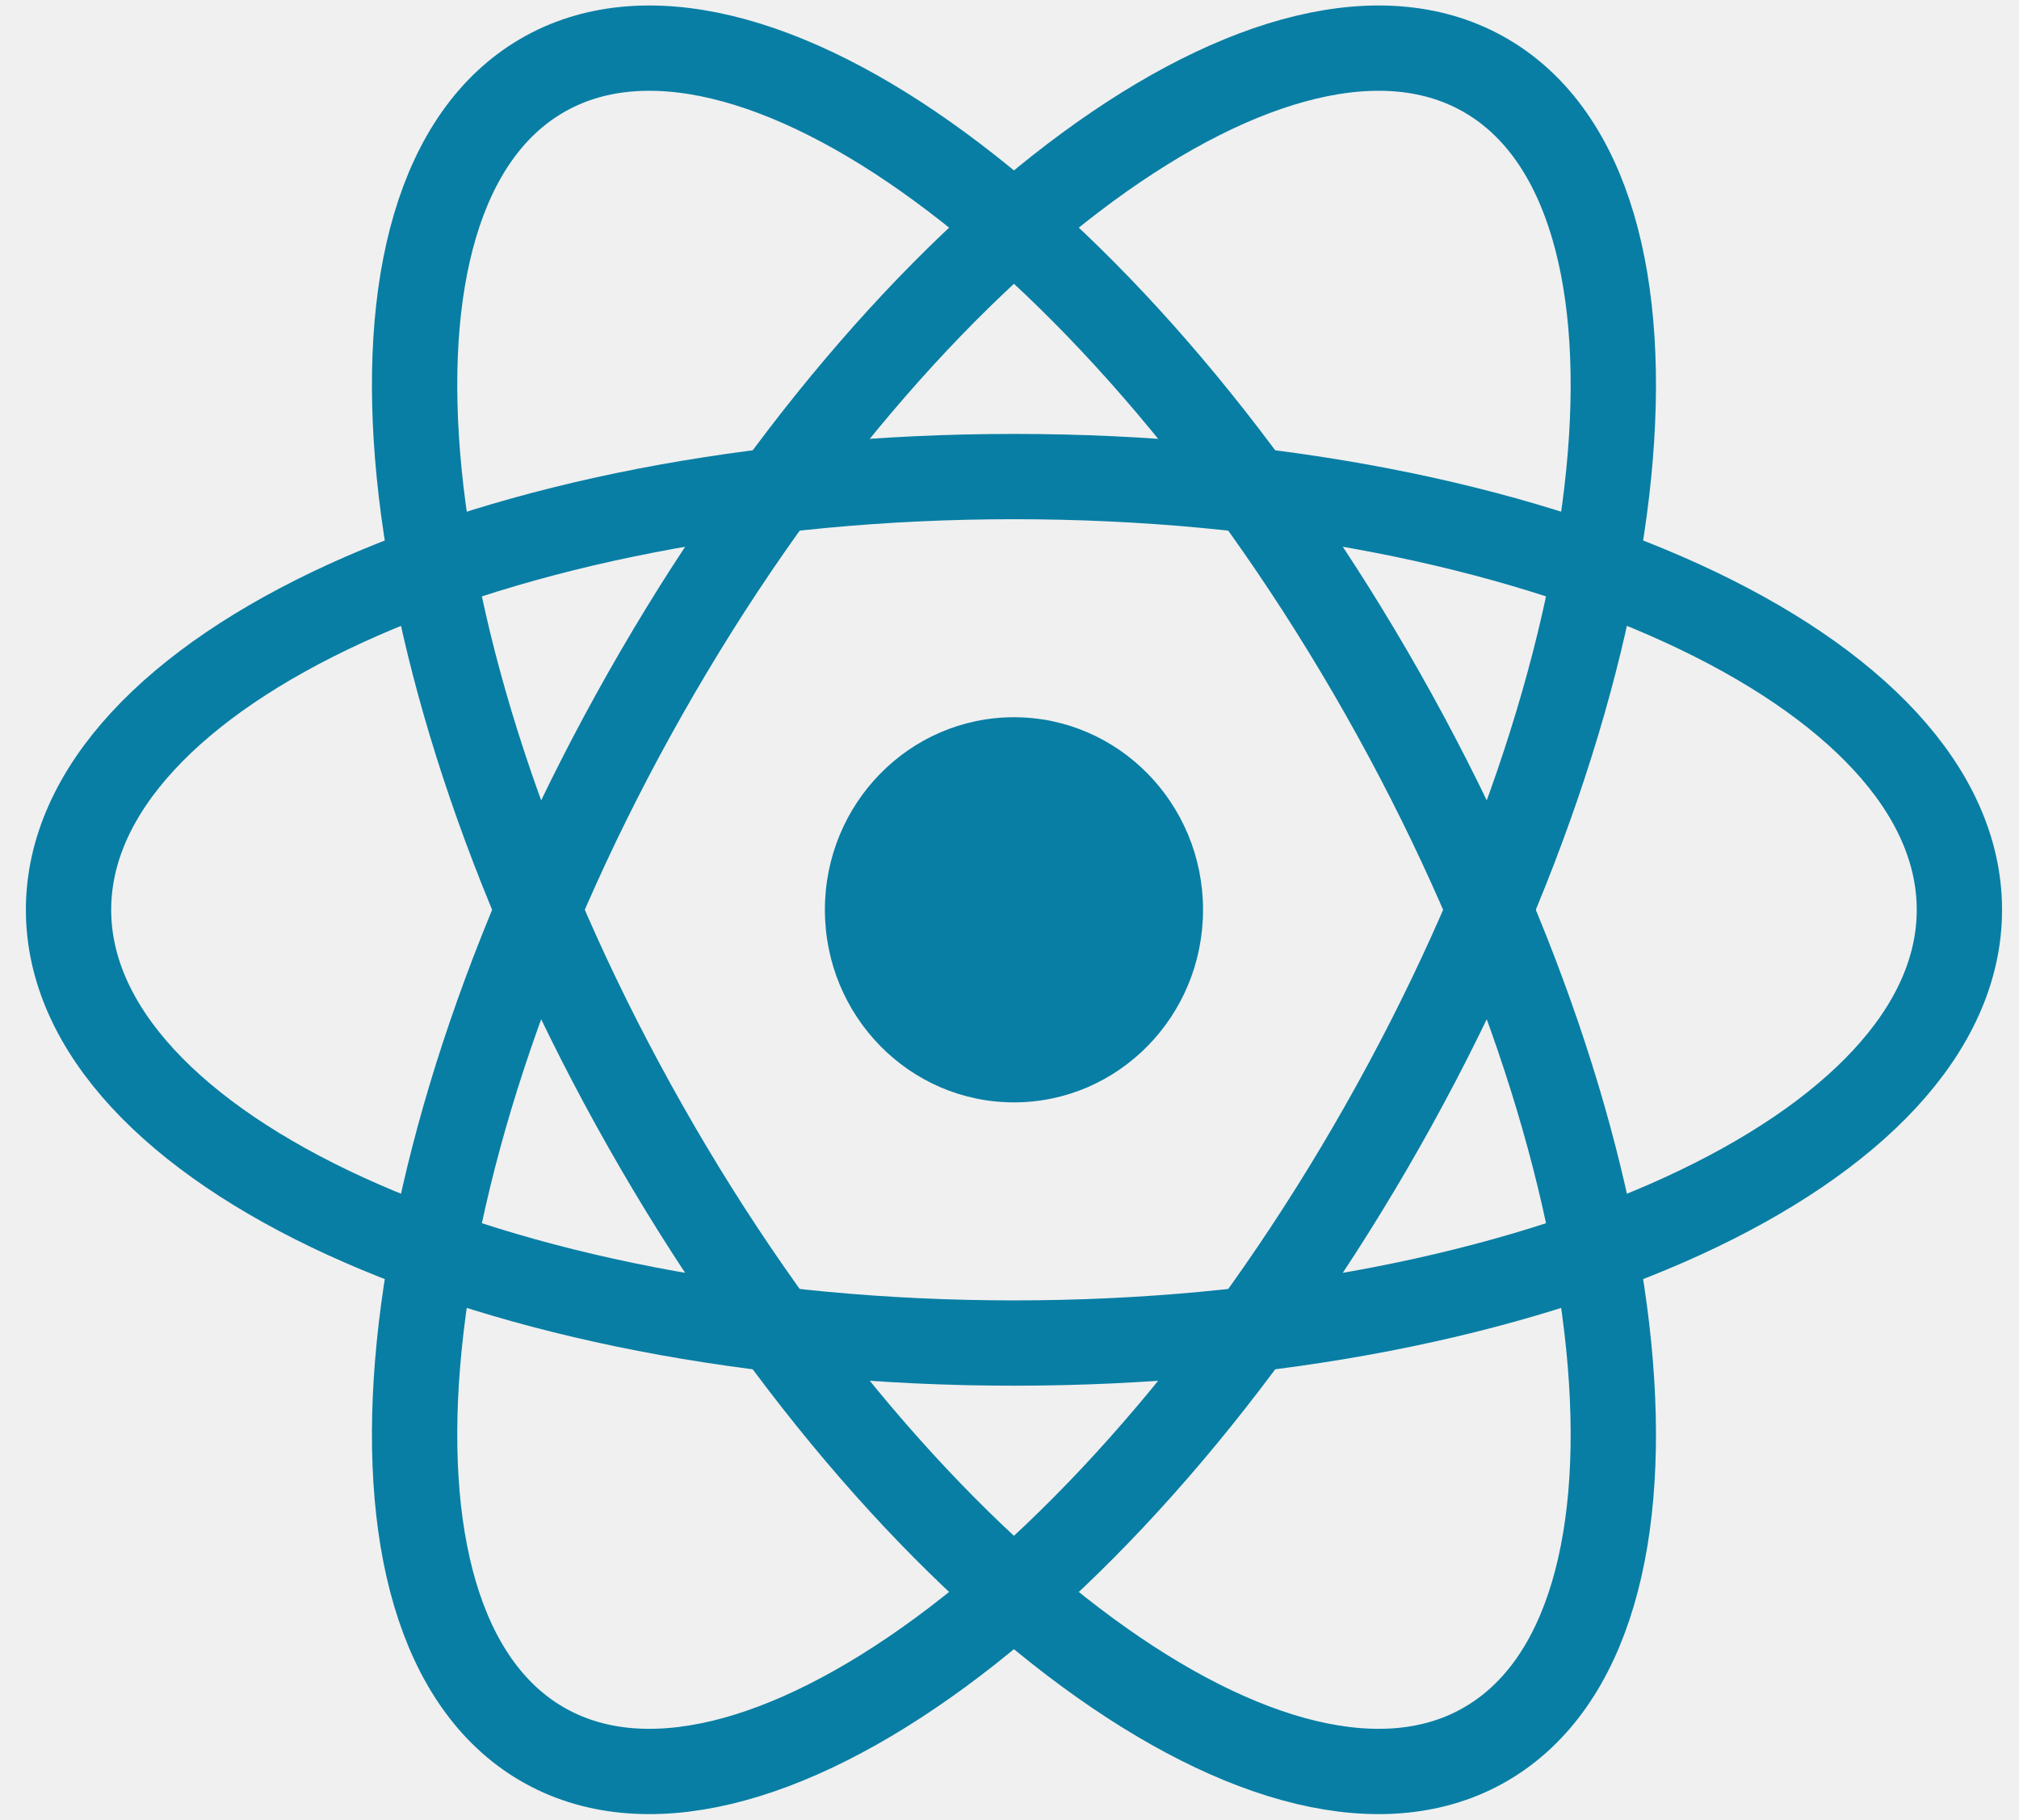
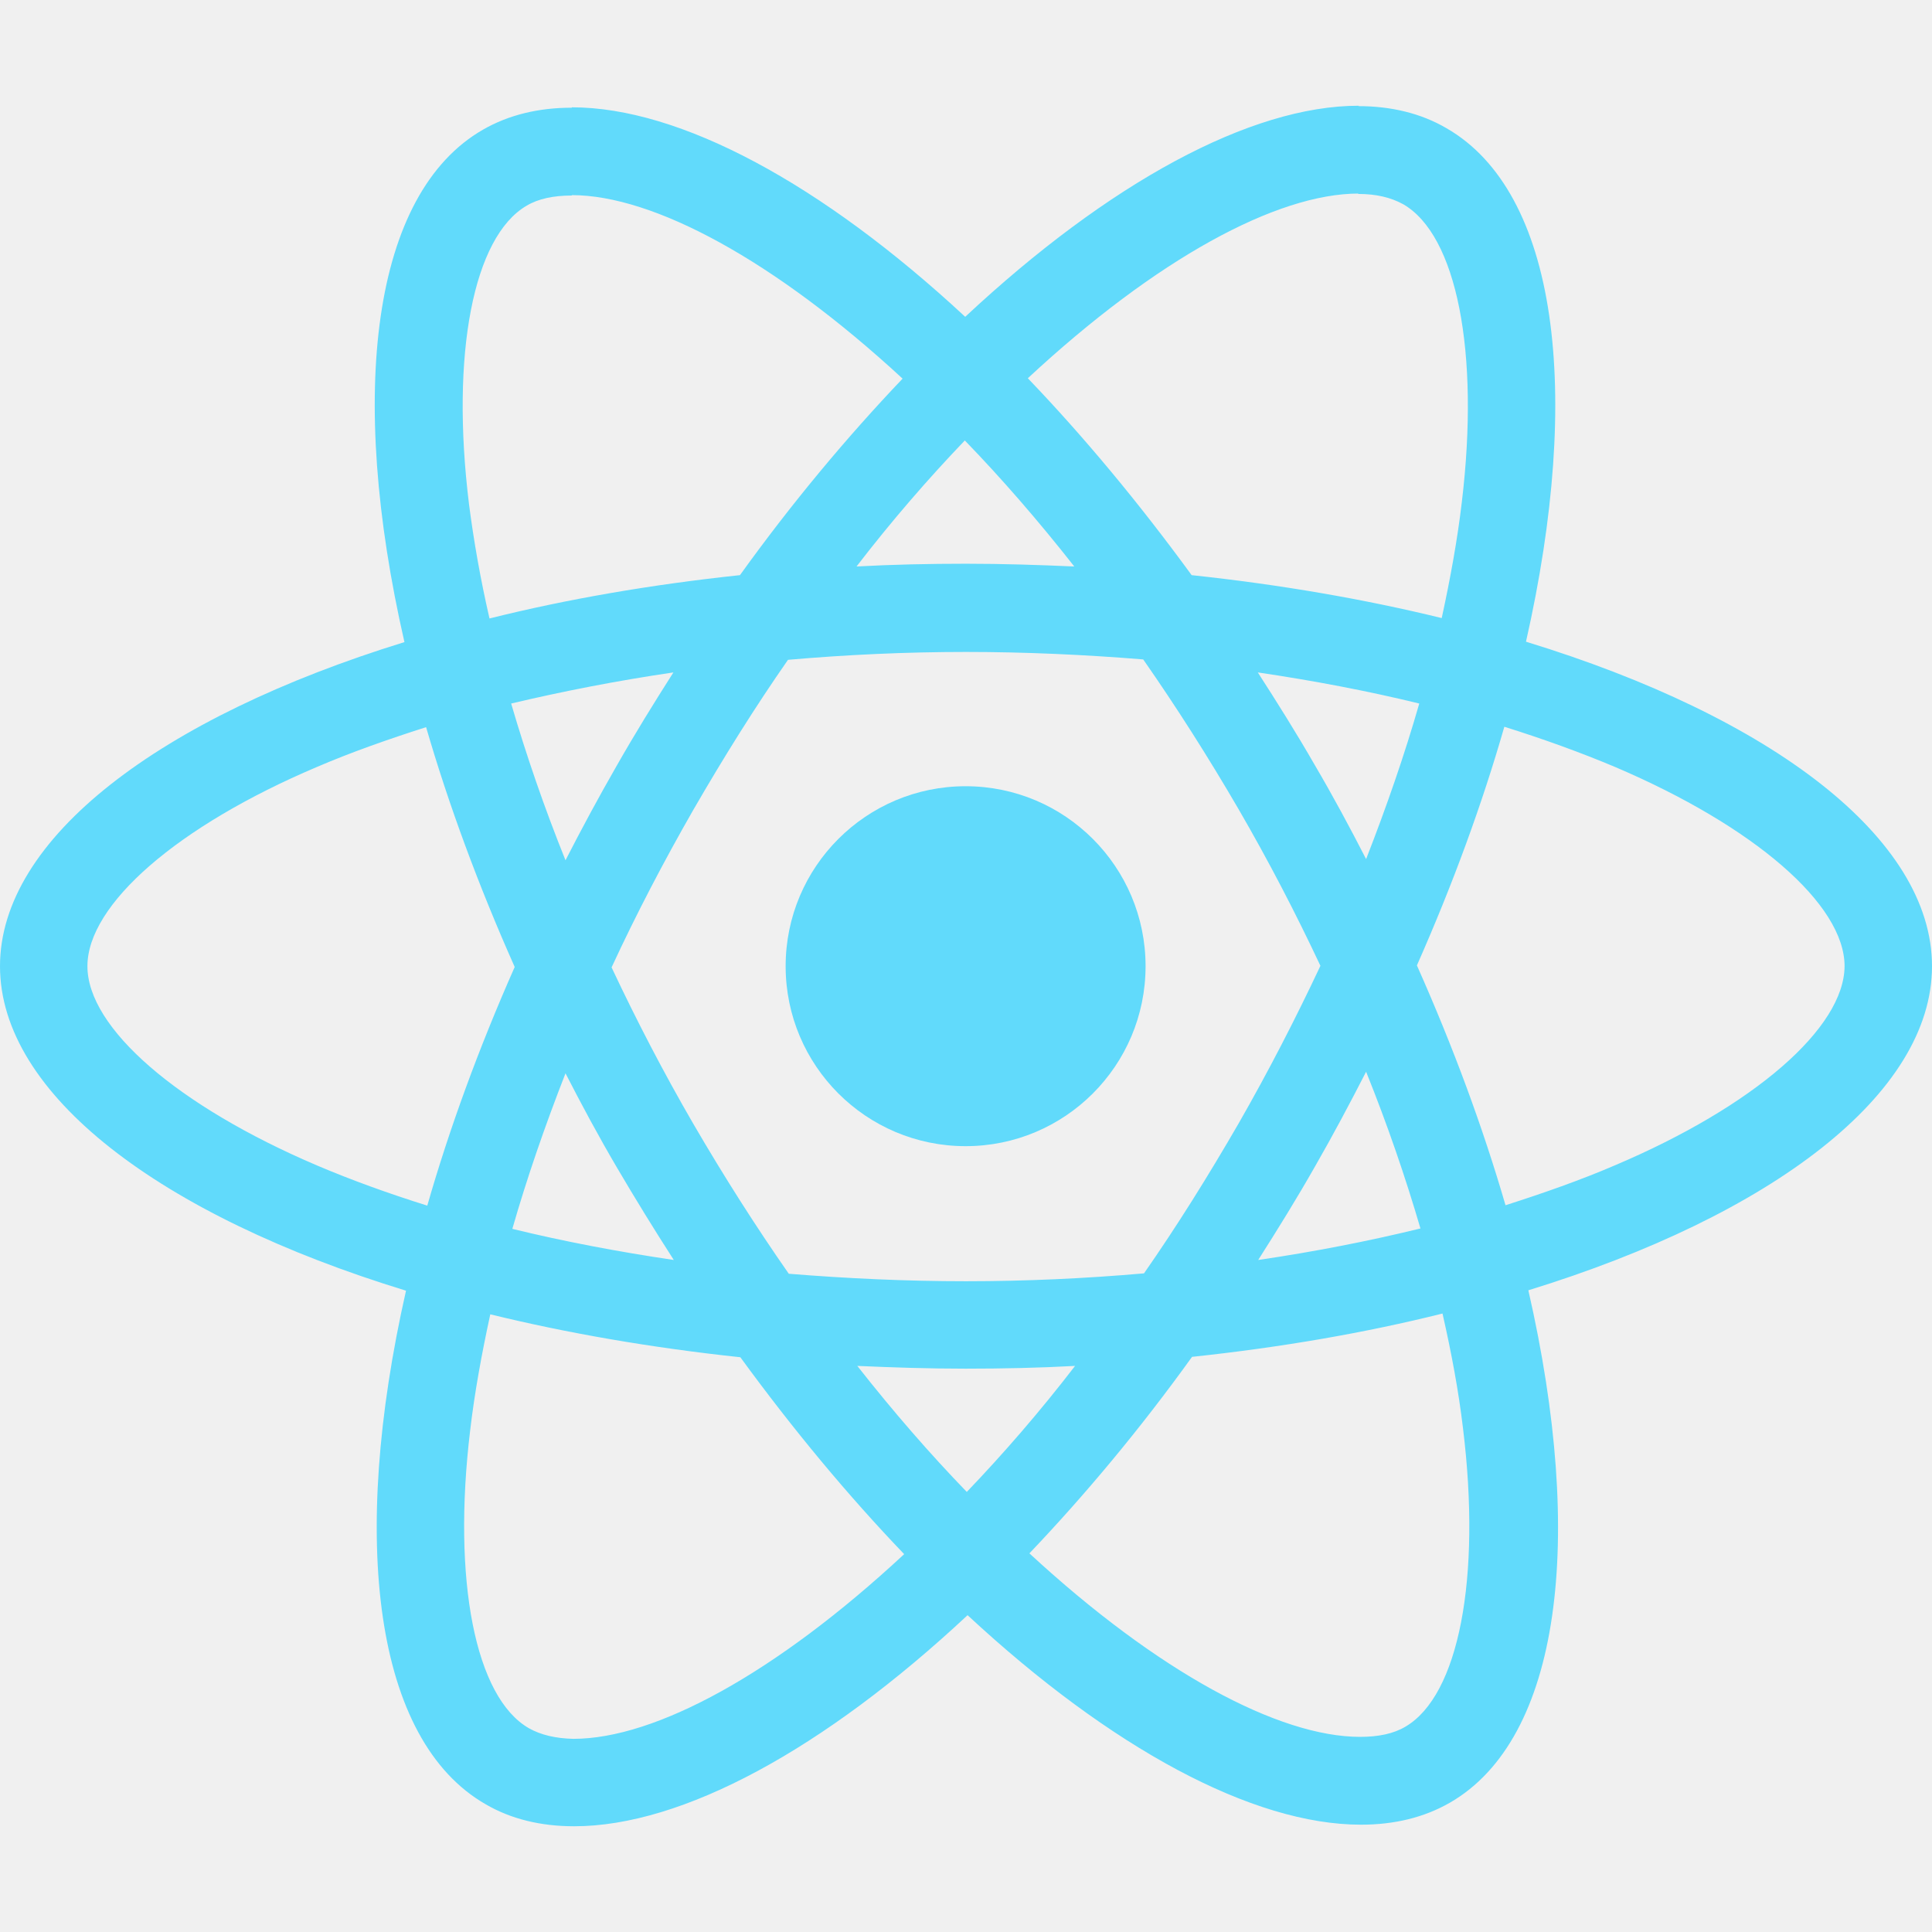
- <svg xmlns="http://www.w3.org/2000/svg" width="71" height="64" viewBox="0 0 71 64" fill="none">
-   <g clip-path="url(#clip0_93_104)">
-     <path d="M35.657 38.773C39.329 38.773 42.306 35.74 42.306 32C42.306 28.26 39.329 25.227 35.657 25.227C31.985 25.227 29.008 28.26 29.008 32C29.008 35.74 31.985 38.773 35.657 38.773Z" fill="#087EA4" />
-     <path d="M35.657 47.238C54.019 47.238 68.904 40.416 68.904 32C68.904 23.584 54.019 16.762 35.657 16.762C17.295 16.762 2.41 23.584 2.41 32C2.41 40.416 17.295 47.238 35.657 47.238Z" stroke="#087EA4" stroke-width="3" />
-     <path d="M22.7 39.619C31.881 55.815 45.124 65.534 52.28 61.326C59.436 57.118 57.794 40.577 48.614 24.381C39.433 8.185 26.189 -1.534 19.034 2.674C11.878 6.882 13.519 23.423 22.7 39.619Z" stroke="#087EA4" stroke-width="3" />
-     <path d="M22.7 24.381C13.519 40.577 11.878 57.118 19.034 61.326C26.189 65.534 39.433 55.815 48.614 39.619C57.794 23.423 59.436 6.882 52.28 2.674C45.124 -1.534 31.881 8.185 22.7 24.381Z" stroke="#087EA4" stroke-width="3" />
+ <svg xmlns="http://www.w3.org/2000/svg" height="64" viewBox="175.7 78 490.6 436.9" width="64">
+   <g fill="#61dafb">
+     <path d="m666.3 296.5c0-32.5-40.7-63.3-103.1-82.4 14.4-63.6 8-114.2-20.2-130.4-6.5-3.8-14.1-5.6-22.4-5.6v22.3c4.6 0 8.3.9 11.4 2.6 13.6 7.8 19.5 37.5 14.9 75.7-1.1 9.4-2.9 19.3-5.1 29.4-19.6-4.8-41-8.5-63.5-10.9-13.5-18.5-27.5-35.3-41.6-50 32.6-30.3 63.2-46.9 84-46.9v-22.3c-27.5 0-63.5 19.6-99.9 53.6-36.4-33.8-72.4-53.2-99.9-53.2v22.3c20.7 0 51.4 16.5 84 46.6-14 14.7-28 31.4-41.3 49.9-22.6 2.4-44 6.1-63.6 11-2.3-10-4-19.7-5.2-29-4.7-38.2 1.1-67.9 14.6-75.8 3-1.8 6.9-2.6 11.5-2.6v-22.3c-8.4 0-16 1.8-22.6 5.6-28.1 16.2-34.4 66.7-19.9 130.1-62.2 19.2-102.7 49.9-102.7 82.3 0 32.5 40.7 63.3 103.1 82.4-14.4 63.6-8 114.2 20.2 130.4 6.5 3.8 14.1 5.6 22.5 5.6 27.5 0 63.5-19.6 99.9-53.6 36.4 33.8 72.4 53.2 99.9 53.2 8.4 0 16-1.8 22.6-5.6 28.1-16.2 34.4-66.7 19.9-130.1 62-19.1 102.5-49.9 102.5-82.3zm-130.2-66.7c-3.7 12.9-8.3 26.2-13.5 39.5-4.1-8-8.4-16-13.1-24-4.6-8-9.5-15.8-14.4-23.4 14.2 2.1 27.9 4.7 41 7.9zm-45.8 106.5c-7.8 13.5-15.8 26.3-24.1 38.2-14.9 1.3-30 2-45.2 2-15.1 0-30.2-.7-45-1.9-8.3-11.9-16.4-24.6-24.2-38-7.6-13.1-14.5-26.4-20.8-39.8 6.2-13.4 13.2-26.8 20.7-39.9 7.8-13.5 15.8-26.3 24.1-38.2 14.9-1.3 30-2 45.2-2 15.1 0 30.2.7 45 1.9 8.3 11.9 16.4 24.6 24.2 38 7.6 13.1 14.5 26.4 20.8 39.8-6.3 13.4-13.2 26.8-20.7 39.9zm32.3-13c5.4 13.4 10 26.8 13.8 39.8-13.1 3.2-26.9 5.9-41.2 8 4.9-7.7 9.8-15.6 14.4-23.7 4.6-8 8.9-16.1 13-24.1zm-101.4 106.7c-9.3-9.6-18.6-20.3-27.8-32 9 .4 18.2.7 27.5.7 9.4 0 18.7-.2 27.8-.7-9 11.7-18.3 22.4-27.5 32zm-74.4-58.9c-14.2-2.1-27.9-4.7-41-7.9 3.7-12.9 8.3-26.2 13.5-39.5 4.1 8 8.4 16 13.1 24s9.5 15.8 14.4 23.4zm73.9-208.1c9.3 9.6 18.6 20.3 27.8 32-9-.4-18.2-.7-27.5-.7-9.4 0-18.7.2-27.8.7 9-11.7 18.3-22.4 27.5-32zm-74 58.9c-4.9 7.7-9.8 15.6-14.4 23.7-4.6 8-8.9 16-13 24-5.4-13.4-10-26.8-13.8-39.8 13.1-3.1 26.9-5.8 41.2-7.9zm-90.5 125.2c-35.4-15.1-58.3-34.9-58.3-50.6s22.9-35.6 58.3-50.6c8.6-3.7 18-7 27.7-10.1 5.7 19.6 13.2 40 22.5 60.9-9.2 20.8-16.6 41.1-22.2 60.6-9.9-3.1-19.3-6.5-28-10.2zm53.8 142.9c-13.6-7.8-19.5-37.5-14.9-75.7 1.1-9.4 2.9-19.3 5.1-29.4 19.6 4.8 41 8.5 63.5 10.9 13.5 18.5 27.5 35.3 41.6 50-32.6 30.3-63.2 46.9-84 46.9-4.5-.1-8.3-1-11.3-2.7zm237.2-76.2c4.7 38.2-1.1 67.9-14.6 75.8-3 1.8-6.9 2.6-11.5 2.6-20.7 0-51.4-16.5-84-46.6 14-14.7 28-31.4 41.3-49.9 22.6-2.4 44-6.1 63.6-11 2.3 10.1 4.1 19.8 5.2 29.1zm38.5-66.7c-8.6 3.7-18 7-27.7 10.1-5.7-19.6-13.2-40-22.5-60.9 9.2-20.8 16.6-41.1 22.2-60.6 9.9 3.1 19.3 6.5 28.1 10.2 35.4 15.1 58.3 34.9 58.3 50.6-.1 15.7-23 35.6-58.4 50.6z" />
+     <circle cx="420.9" cy="296.5" r="45.7" />
  </g>
-   <defs>
-     <clipPath id="clip0_93_104">
-       <rect width="69.818" height="64" fill="white" transform="translate(0.747803)" />
-     </clipPath>
-   </defs>
</svg>
